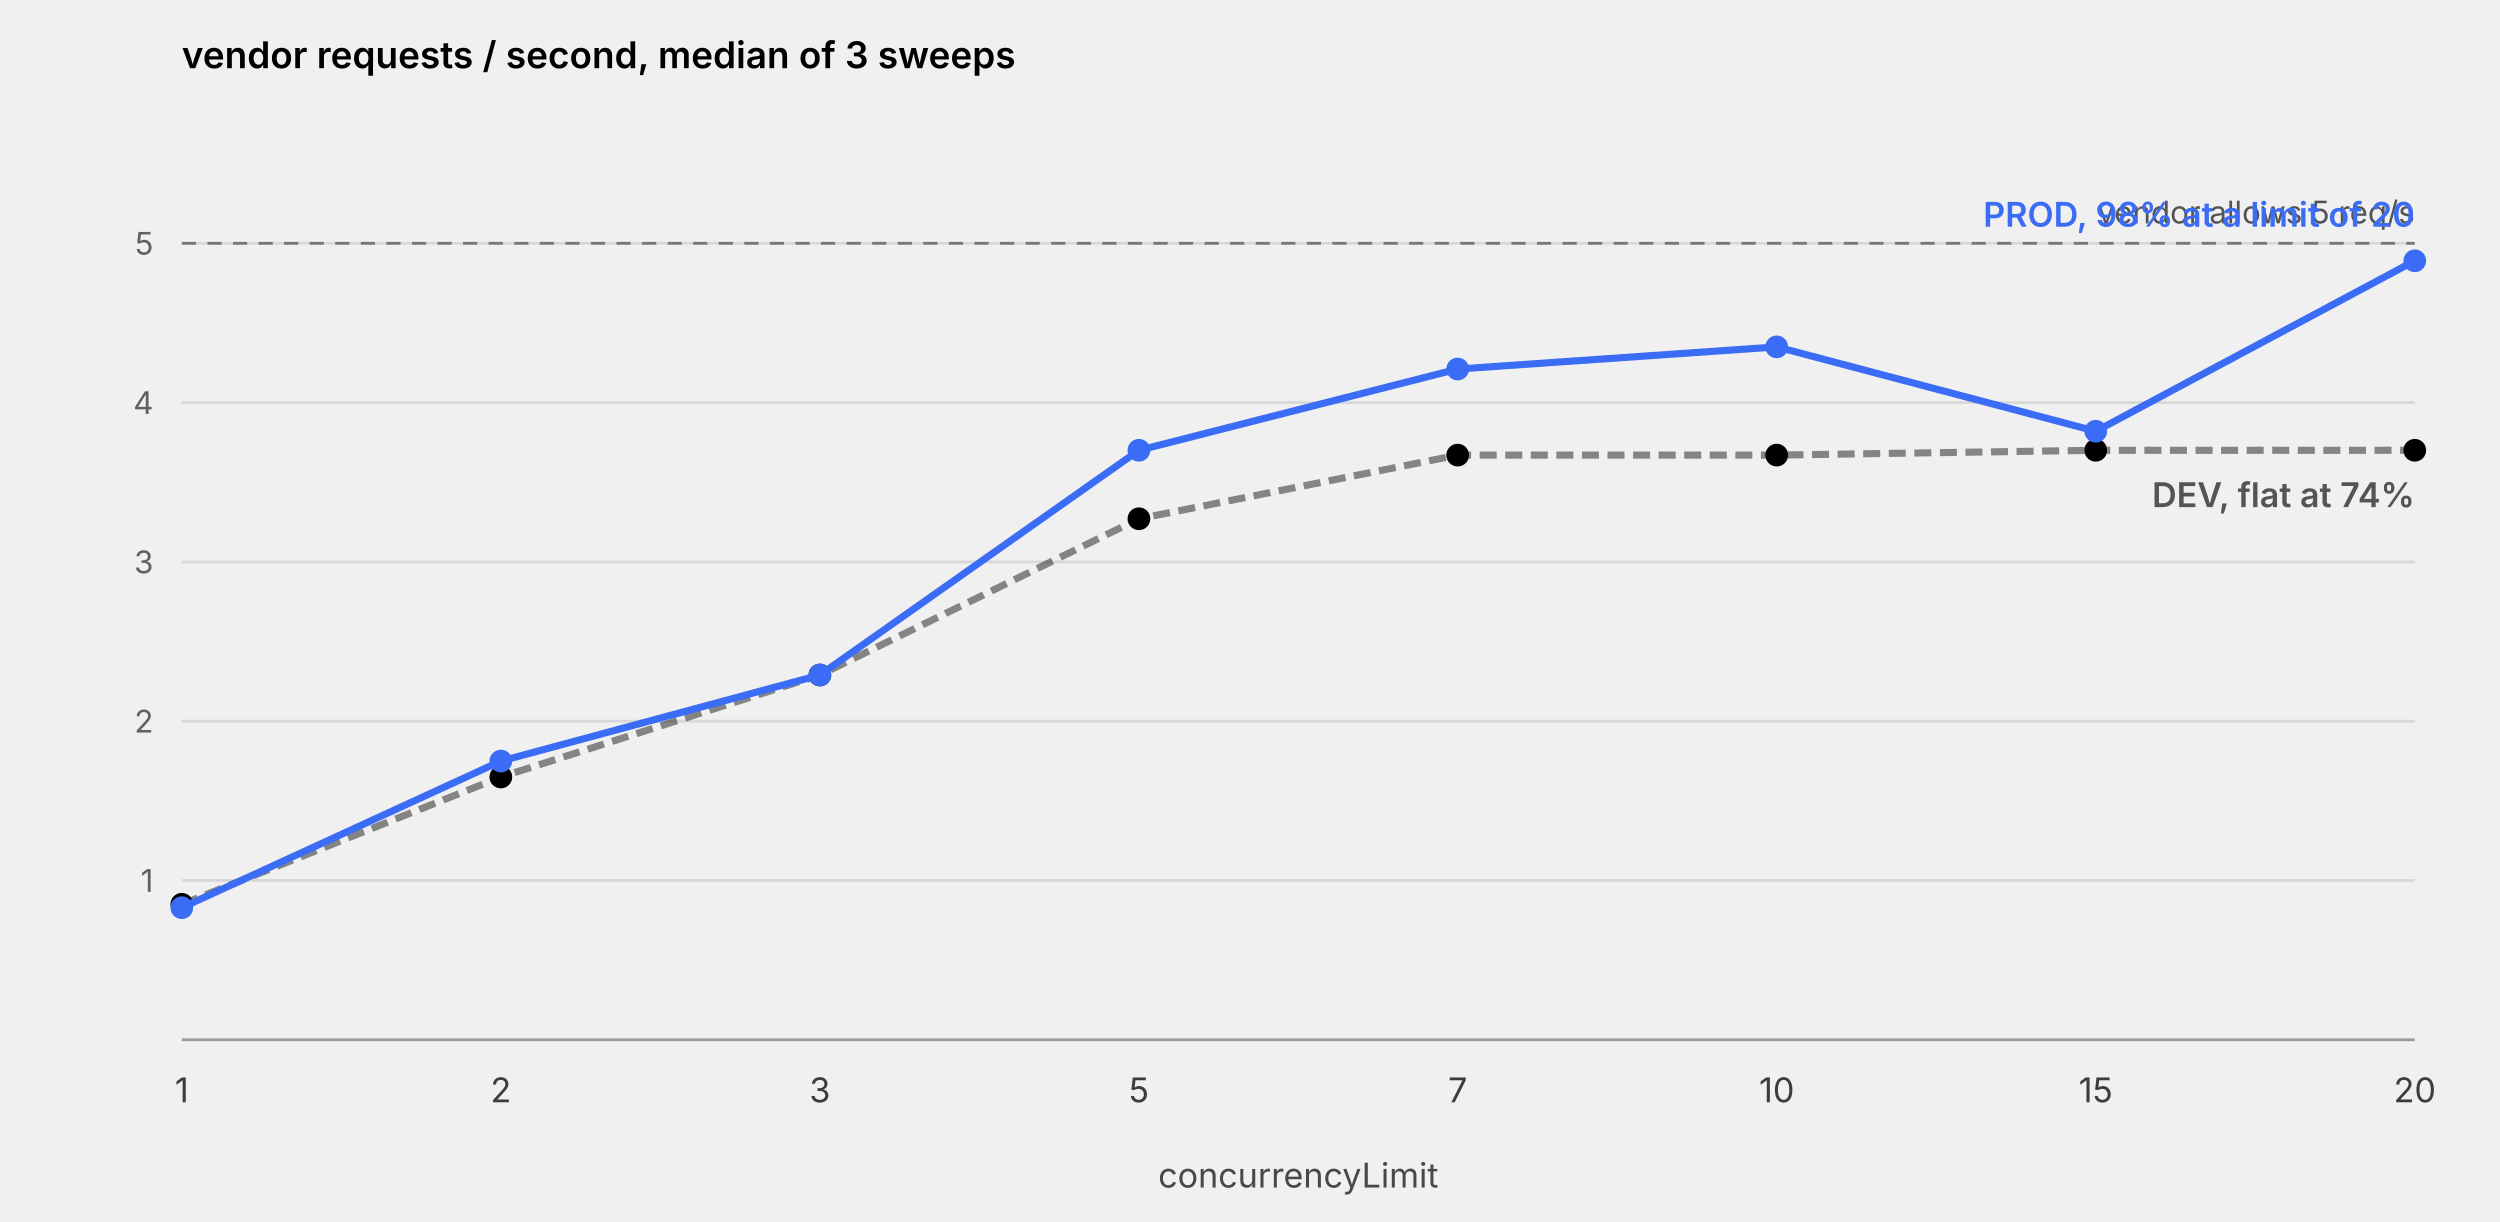
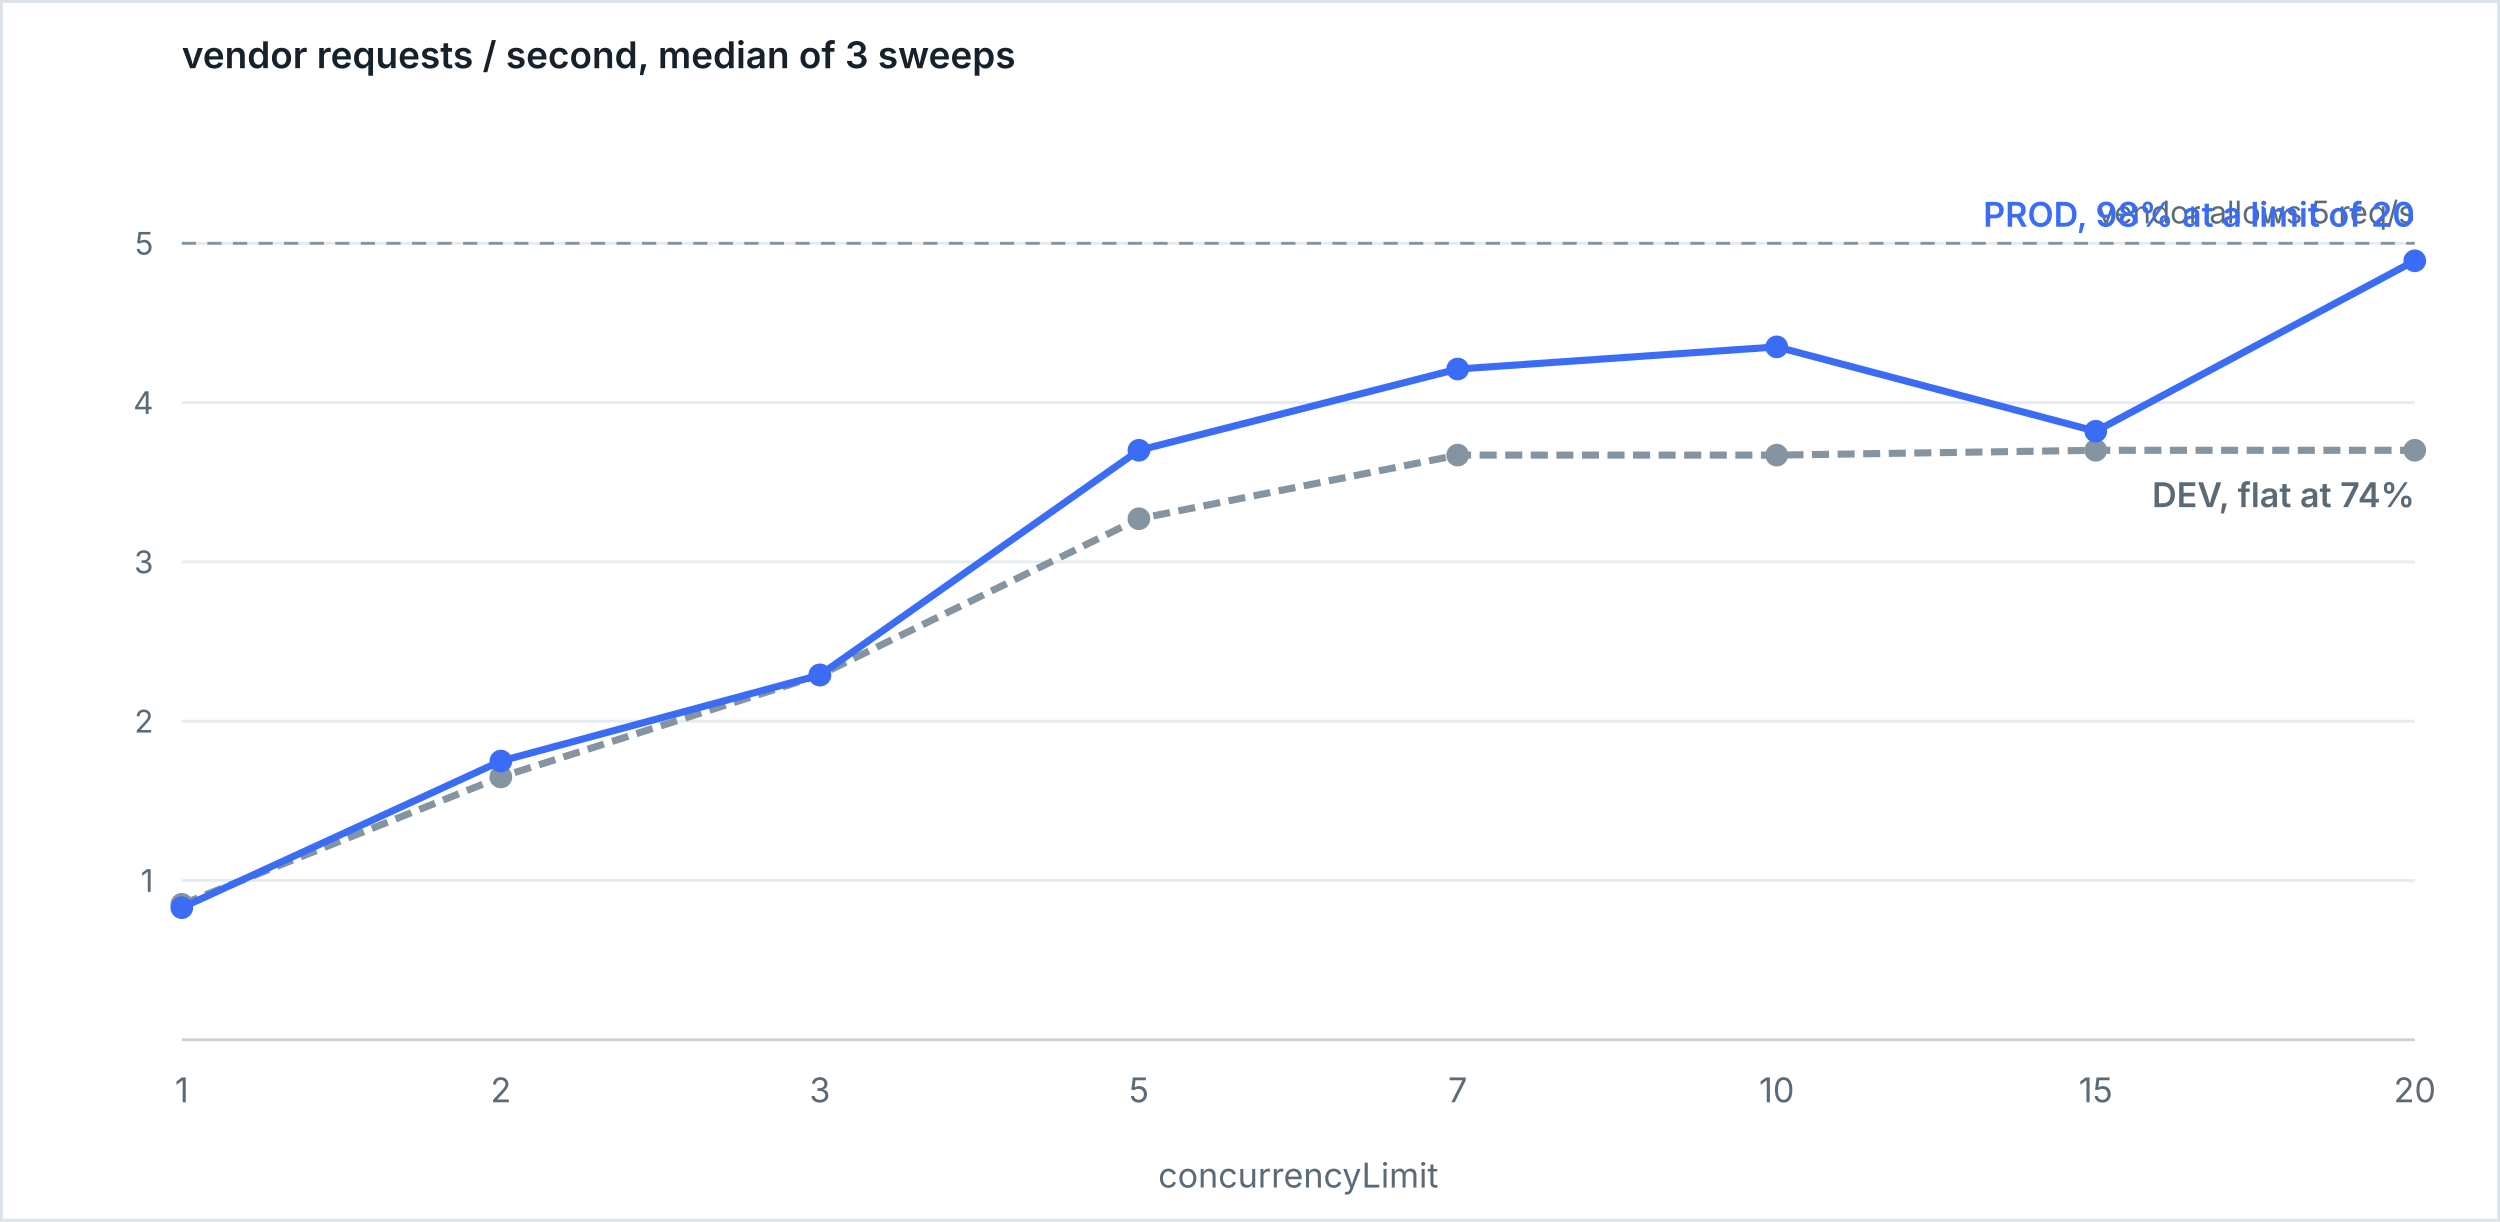
<svg xmlns="http://www.w3.org/2000/svg" viewBox="0 0 880 430" width="880" height="430" role="img" aria-labelledby="t d" style="max-width:100%;height:auto">
+   <rect width="880" height="430" fill="#ffffff" />
+   <rect x="0.5" y="0.5" width="879" height="429" fill="none" stroke="#dbe2e8" />
  <g font-family="ui-sans-serif, system-ui, -apple-system, 'Segoe UI', sans-serif">
-     <line x1="64" y1="309.929" x2="850" y2="309.929" stroke="currentColor" stroke-opacity="0.1" />
-     <text x="54" y="313.929" text-anchor="end" font-size="11" fill="currentColor" fill-opacity="0.6">1</text>
-     <line x1="64" y1="253.857" x2="850" y2="253.857" stroke="currentColor" stroke-opacity="0.1" />
-     <text x="54" y="257.857" text-anchor="end" font-size="11" fill="currentColor" fill-opacity="0.6">2</text>
-     <line x1="64" y1="197.786" x2="850" y2="197.786" stroke="currentColor" stroke-opacity="0.1" />
-     <text x="54" y="201.786" text-anchor="end" font-size="11" fill="currentColor" fill-opacity="0.6">3</text>
-     <line x1="64" y1="141.714" x2="850" y2="141.714" stroke="currentColor" stroke-opacity="0.1" />
-     <text x="54" y="145.714" text-anchor="end" font-size="11" fill="currentColor" fill-opacity="0.6">4</text>
-     <line x1="64" y1="85.643" x2="850" y2="85.643" stroke="currentColor" stroke-opacity="0.1" />
-     <text x="54" y="89.643" text-anchor="end" font-size="11" fill="currentColor" fill-opacity="0.6">5</text>
-     <line x1="64" y1="366" x2="850" y2="366" stroke="currentColor" stroke-opacity="0.35" />
-     <line x1="64" y1="85.643" x2="850" y2="85.643" stroke="currentColor" stroke-opacity="0.45" stroke-dasharray="5 4" />
-     <text x="850" y="78.643" text-anchor="end" font-size="11" fill="currentColor" fill-opacity="0.65">vendor allows 5 req/s</text>
-     <path d="M64.0,318.3 L176.3,273.5 L288.6,237.6 L400.9,182.6 L513.1,160.2 L625.4,160.2 L737.7,158.5 L850.0,158.5" fill="none" stroke="currentColor" stroke-opacity="0.45" stroke-width="2.5" stroke-dasharray="6 3" />
-     <circle cx="64.0" cy="318.3" r="4" fill="currentColor" />
-     <circle cx="176.3" cy="273.5" r="4" fill="currentColor" />
-     <circle cx="288.6" cy="237.6" r="4" fill="currentColor" />
-     <circle cx="400.9" cy="182.6" r="4" fill="currentColor" />
-     <circle cx="513.1" cy="160.2" r="4" fill="currentColor" />
-     <circle cx="625.4" cy="160.2" r="4" fill="currentColor" />
-     <circle cx="737.7" cy="158.5" r="4" fill="currentColor" />
-     <circle cx="850.0" cy="158.5" r="4" fill="currentColor" />
-     <text x="850.0" y="178.5" text-anchor="end" font-size="12" font-weight="600" fill="currentColor" fill-opacity="0.65">DEV, flat at 74%</text>
+     <line x1="64" y1="309.929" x2="850" y2="309.929" stroke="#e6ebef" />
+     <text x="54" y="313.929" text-anchor="end" font-size="11" fill="#5b6a77">1</text>
+     <line x1="64" y1="253.857" x2="850" y2="253.857" stroke="#e6ebef" />
+     <text x="54" y="257.857" text-anchor="end" font-size="11" fill="#5b6a77">2</text>
+     <line x1="64" y1="197.786" x2="850" y2="197.786" stroke="#e6ebef" />
+     <text x="54" y="201.786" text-anchor="end" font-size="11" fill="#5b6a77">3</text>
+     <line x1="64" y1="141.714" x2="850" y2="141.714" stroke="#e6ebef" />
+     <text x="54" y="145.714" text-anchor="end" font-size="11" fill="#5b6a77">4</text>
+     <line x1="64" y1="85.643" x2="850" y2="85.643" stroke="#e6ebef" />
+     <text x="54" y="89.643" text-anchor="end" font-size="11" fill="#5b6a77">5</text>
+     <line x1="64" y1="366" x2="850" y2="366" stroke="#c7d1d9" />
+     <line x1="64" y1="85.643" x2="850" y2="85.643" stroke="#8494a1" stroke-dasharray="5 4" />
+     <text x="850" y="78.643" text-anchor="end" font-size="11" fill="#5b6a77">vendor allows 5 req/s</text>
+     <path d="M64.0,318.3 L176.3,273.5 L288.6,237.6 L400.9,182.6 L513.1,160.2 L625.4,160.2 L737.7,158.5 L850.0,158.5" fill="none" stroke="#8494a1" stroke-width="2.5" stroke-dasharray="6 3" />
+     <circle cx="64.0" cy="318.3" r="4" fill="#8494a1" />
+     <circle cx="176.3" cy="273.5" r="4" fill="#8494a1" />
+     <circle cx="288.6" cy="237.6" r="4" fill="#8494a1" />
+     <circle cx="400.9" cy="182.6" r="4" fill="#8494a1" />
+     <circle cx="513.1" cy="160.2" r="4" fill="#8494a1" />
+     <circle cx="625.4" cy="160.2" r="4" fill="#8494a1" />
+     <circle cx="737.7" cy="158.5" r="4" fill="#8494a1" />
+     <circle cx="850.0" cy="158.5" r="4" fill="#8494a1" />
+     <text x="850.0" y="178.5" text-anchor="end" font-size="12" font-weight="600" fill="#5b6a77">DEV, flat at 74%</text>
    <path d="M64.0,319.5 L176.3,267.9 L288.6,237.6 L400.9,158.5 L513.1,129.9 L625.4,122.1 L737.7,151.8 L850.0,91.8" fill="none" stroke="#3b6cf6" stroke-width="2.5" />
    <circle cx="64.0" cy="319.5" r="4" fill="#3b6cf6" />
    <circle cx="176.3" cy="267.9" r="4" fill="#3b6cf6" />
    <circle cx="288.6" cy="237.6" r="4" fill="#3b6cf6" />
    <circle cx="400.9" cy="158.5" r="4" fill="#3b6cf6" />
    <circle cx="513.1" cy="129.9" r="4" fill="#3b6cf6" />
    <circle cx="625.4" cy="122.1" r="4" fill="#3b6cf6" />
    <circle cx="737.7" cy="151.8" r="4" fill="#3b6cf6" />
    <circle cx="850.0" cy="91.8" r="4" fill="#3b6cf6" />
    <text x="850.0" y="79.8" text-anchor="end" font-size="12" font-weight="600" fill="#3b6cf6">PROD, 98% at a limit of 20</text>
-     <text x="64.0" y="388" text-anchor="middle" font-size="12" fill="currentColor" fill-opacity="0.75">1</text>
-     <text x="176.3" y="388" text-anchor="middle" font-size="12" fill="currentColor" fill-opacity="0.75">2</text>
-     <text x="288.6" y="388" text-anchor="middle" font-size="12" fill="currentColor" fill-opacity="0.75">3</text>
-     <text x="400.9" y="388" text-anchor="middle" font-size="12" fill="currentColor" fill-opacity="0.75">5</text>
-     <text x="513.1" y="388" text-anchor="middle" font-size="12" fill="currentColor" fill-opacity="0.75">7</text>
-     <text x="625.4" y="388" text-anchor="middle" font-size="12" fill="currentColor" fill-opacity="0.75">10</text>
-     <text x="737.7" y="388" text-anchor="middle" font-size="12" fill="currentColor" fill-opacity="0.75">15</text>
-     <text x="850.0" y="388" text-anchor="middle" font-size="12" fill="currentColor" fill-opacity="0.75">20</text>
-     <text x="457" y="418" text-anchor="middle" font-size="12" fill="currentColor" fill-opacity="0.7">concurrencyLimit</text>
-     <text x="64" y="24" font-size="13" font-weight="600" fill="currentColor">vendor requests / second, median of 3 sweeps</text>
+     <text x="64.0" y="388" text-anchor="middle" font-size="12" fill="#5b6a77">1</text>
+     <text x="176.3" y="388" text-anchor="middle" font-size="12" fill="#5b6a77">2</text>
+     <text x="288.6" y="388" text-anchor="middle" font-size="12" fill="#5b6a77">3</text>
+     <text x="400.9" y="388" text-anchor="middle" font-size="12" fill="#5b6a77">5</text>
+     <text x="513.1" y="388" text-anchor="middle" font-size="12" fill="#5b6a77">7</text>
+     <text x="625.4" y="388" text-anchor="middle" font-size="12" fill="#5b6a77">10</text>
+     <text x="737.7" y="388" text-anchor="middle" font-size="12" fill="#5b6a77">15</text>
+     <text x="850.0" y="388" text-anchor="middle" font-size="12" fill="#5b6a77">20</text>
+     <text x="457" y="418" text-anchor="middle" font-size="12" fill="#5b6a77">concurrencyLimit</text>
+     <text x="64" y="24" font-size="13" font-weight="600" fill="#16212b">vendor requests / second, median of 3 sweeps</text>
  </g>
</svg>
